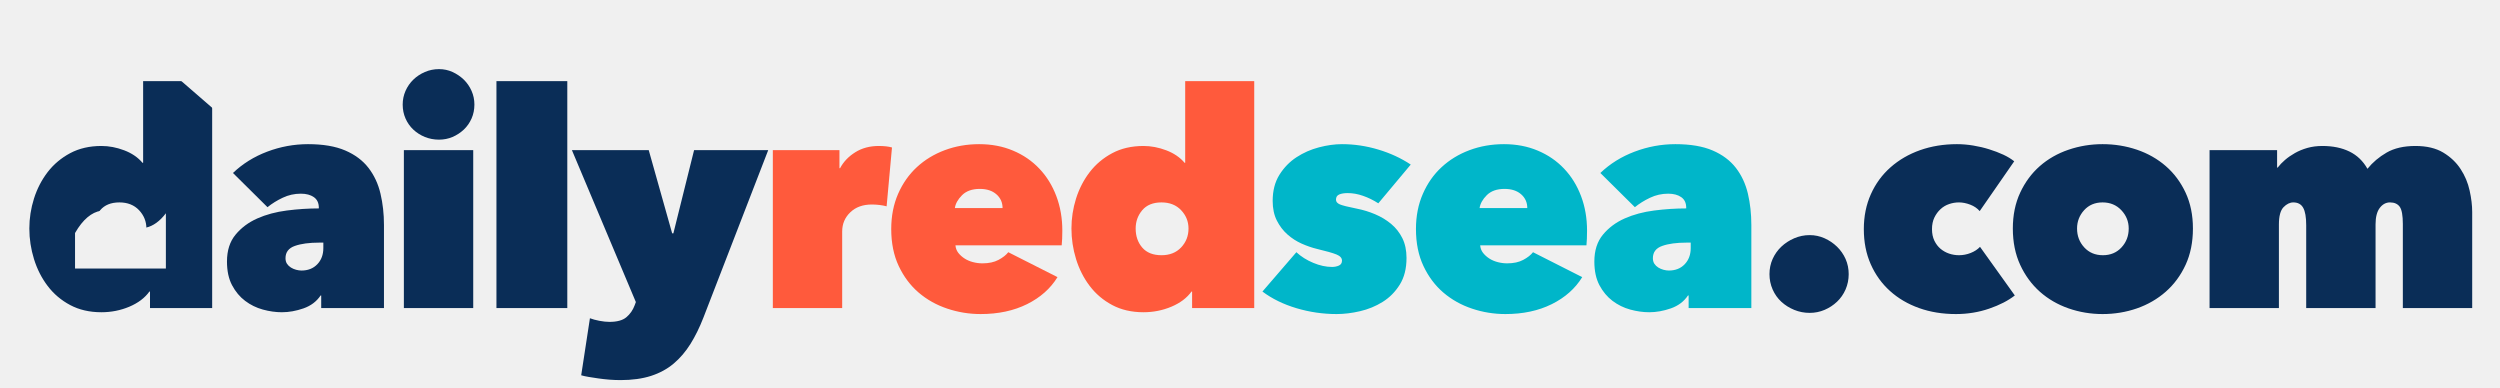
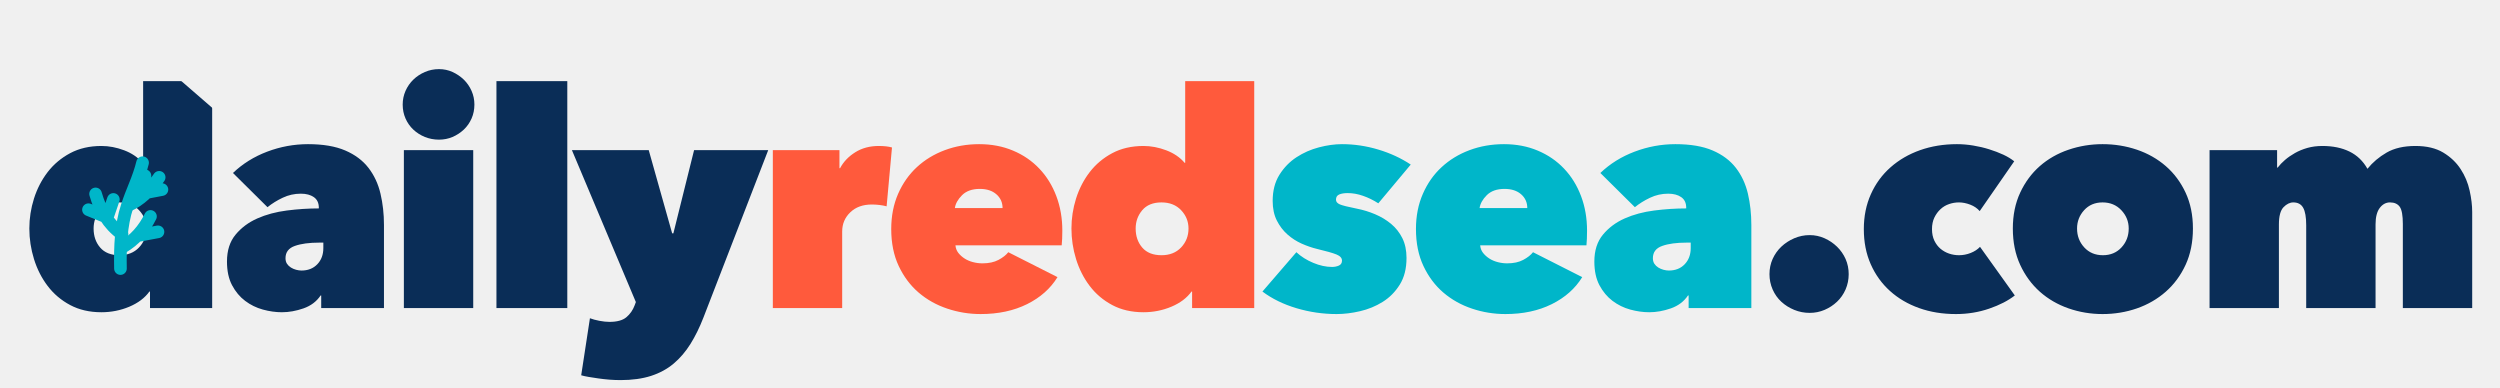
<svg xmlns="http://www.w3.org/2000/svg" viewBox="0 0 633 98" role="img" aria-labelledby="title">
  <defs>
    <mask id="opening-d-cut">
      <rect width="100%" height="100%" fill="#fff" />
      <path d="M43 18H58V31Z" fill="#000" />
-       <path d="M19 59 C23 52, 28 52, 32 56 C35 59, 39 58, 42 54 L42 68 L19 68 Z" fill="#000" />
    </mask>
  </defs>
  <path fill="#0A2D57" mask="url(#opening-d-cut)" d="M7.43 57.86 Q7.43 53.98 8.61 50.26 Q9.79 46.54 12.07 43.57 Q14.35 40.61 17.77 38.78 Q21.19 36.96 25.67 36.96 Q28.56 36.96 31.45 38.06 Q34.34 39.16 36.08 41.22 L36.24 41.22 L36.24 20.54 L53.72 20.54 L53.72 78.00 L37.98 78.00 L37.98 73.82 L37.83 73.82 Q36.08 76.25 32.74 77.66 Q29.40 79.06 25.67 79.06 Q21.19 79.06 17.77 77.24 Q14.35 75.42 12.07 72.41 Q9.79 69.41 8.61 65.61 Q7.43 61.81 7.43 57.86 Z M23.70 57.86 Q23.70 60.75 25.37 62.69 Q27.04 64.62 30.23 64.62 Q33.35 64.62 35.21 62.65 Q37.07 60.67 37.07 57.86 Q37.07 55.20 35.21 53.22 Q33.35 51.25 30.23 51.25 Q27.04 51.25 25.37 53.22 Q23.70 55.20 23.70 57.86 Z M80.88 61.43 Q77.00 61.43 74.65 62.27 Q72.29 63.10 72.29 65.38 Q72.29 66.22 72.67 66.79 Q73.05 67.36 73.66 67.74 Q74.27 68.12 74.99 68.31 Q75.71 68.50 76.32 68.50 Q78.83 68.50 80.35 66.90 Q81.87 65.31 81.87 62.80 L81.87 61.43 Z M80.73 52.62 Q80.73 50.79 79.47 49.92 Q78.22 49.04 76.17 49.04 Q73.73 49.04 71.57 50.07 Q69.40 51.10 67.73 52.46 L58.99 43.80 Q62.64 40.30 67.65 38.40 Q72.67 36.50 77.99 36.50 Q83.69 36.50 87.41 38.10 Q91.14 39.70 93.30 42.51 Q95.47 45.32 96.34 49.04 Q97.22 52.77 97.22 56.95 L97.22 78.00 L81.33 78.00 L81.33 74.81 L81.18 74.81 Q79.66 77.09 76.85 78.08 Q74.04 79.06 71.38 79.06 Q69.02 79.06 66.55 78.38 Q64.08 77.70 62.07 76.18 Q60.05 74.66 58.76 72.22 Q57.47 69.79 57.47 66.22 Q57.47 62.04 59.64 59.42 Q61.80 56.80 65.15 55.31 Q68.49 53.83 72.63 53.30 Q76.77 52.77 80.73 52.77 Z M102.26 38.02 L119.82 38.02 L119.82 78.00 L102.26 78.00 Z M101.96 26.47 Q101.96 24.65 102.68 23.01 Q103.40 21.38 104.66 20.16 Q105.91 18.95 107.58 18.23 Q109.26 17.50 111.16 17.50 Q112.98 17.50 114.58 18.23 Q116.17 18.95 117.43 20.16 Q118.68 21.38 119.40 23.01 Q120.12 24.65 120.12 26.47 Q120.12 28.37 119.40 30.01 Q118.68 31.64 117.43 32.82 Q116.17 34.00 114.58 34.68 Q112.98 35.36 111.16 35.36 Q109.26 35.36 107.58 34.68 Q105.91 34.00 104.66 32.82 Q103.40 31.64 102.68 30.01 Q101.96 28.37 101.96 26.47 Z M125.70 20.54 L143.64 20.54 L143.64 78.00 L125.70 78.00 Z M161.00 76.48 L144.81 38.02 L164.26 38.02 L170.19 59.08 L170.50 59.08 L175.74 38.02 L194.51 38.02 L178.10 80.43 Q176.65 84.16 174.83 87.08 Q173.00 90.01 170.57 92.06 Q168.14 94.11 164.83 95.18 Q161.53 96.24 157.12 96.24 Q155.75 96.24 154.31 96.13 Q152.86 96.01 151.53 95.82 Q150.20 95.63 149.06 95.44 Q147.92 95.25 147.16 95.02 L149.37 80.58 Q150.36 80.96 151.76 81.23 Q153.17 81.50 154.31 81.50 Q157.20 81.50 158.60 80.32 Q160.01 79.14 160.69 77.32 Z" />
  <path fill="#FF5A3C" d="M195.68 38.02 L212.55 38.02 L212.55 42.58 L212.71 42.58 Q214.00 40.15 216.54 38.56 Q219.09 36.96 222.51 36.96 Q224.56 36.96 225.85 37.34 L224.49 52.24 Q223.65 52.01 222.62 51.89 Q221.60 51.78 220.76 51.78 Q217.34 51.78 215.29 53.76 Q213.24 55.73 213.24 58.62 L213.24 78.00 L195.68 78.00 Z M253.85 52.69 Q253.85 50.56 252.29 49.20 Q250.74 47.83 248.08 47.83 Q245.19 47.83 243.59 49.42 Q242.00 51.02 241.77 52.69 Z M268.98 58.39 Q268.98 59.38 268.94 60.41 Q268.90 61.43 268.82 62.12 L241.92 62.12 Q242.00 63.18 242.64 64.02 Q243.29 64.85 244.24 65.46 Q245.19 66.07 246.37 66.37 Q247.54 66.68 248.76 66.68 Q251.19 66.68 252.83 65.80 Q254.46 64.93 255.30 63.86 L267.76 70.17 Q265.10 74.50 260.05 77.01 Q254.99 79.52 248.30 79.52 Q243.97 79.52 239.87 78.15 Q235.76 76.78 232.61 74.09 Q229.46 71.39 227.56 67.36 Q225.66 63.33 225.66 58.01 Q225.66 53.07 227.40 49.08 Q229.15 45.09 232.15 42.32 Q235.16 39.54 239.22 38.02 Q243.29 36.50 247.92 36.50 Q252.64 36.50 256.51 38.14 Q260.39 39.77 263.16 42.70 Q265.94 45.62 267.46 49.65 Q268.98 53.68 268.98 58.39 Z M271.29 57.86 Q271.29 53.98 272.46 50.26 Q273.64 46.54 275.92 43.57 Q278.20 40.61 281.62 38.78 Q285.04 36.96 289.53 36.96 Q292.41 36.96 295.30 38.06 Q298.19 39.16 299.94 41.22 L300.09 41.22 L300.09 20.54 L317.57 20.54 L317.57 78.00 L301.84 78.00 L301.84 73.82 L301.69 73.82 Q299.94 76.25 296.59 77.66 Q293.25 79.06 289.53 79.06 Q285.04 79.06 281.62 77.24 Q278.20 75.42 275.92 72.41 Q273.64 69.41 272.46 65.61 Q271.29 61.81 271.29 57.86 Z M287.55 57.86 Q287.55 60.75 289.22 62.69 Q290.89 64.62 294.09 64.62 Q297.20 64.62 299.06 62.65 Q300.93 60.67 300.93 57.86 Q300.93 55.20 299.06 53.22 Q297.20 51.25 294.09 51.25 Q290.89 51.25 289.22 53.22 Q287.55 55.20 287.55 57.86 Z" />
  <path fill="#00B6C9" d="M356.13 65.31 Q356.13 69.34 354.42 72.07 Q352.71 74.81 350.09 76.44 Q347.47 78.08 344.35 78.80 Q341.24 79.52 338.42 79.52 Q333.26 79.52 328.28 78.04 Q323.30 76.56 319.65 73.82 L328.24 63.86 Q330.06 65.54 332.53 66.56 Q335.00 67.59 337.28 67.59 Q338.20 67.59 338.99 67.25 Q339.79 66.90 339.79 65.99 Q339.79 65.00 338.39 64.43 Q336.98 63.86 333.48 63.03 Q331.58 62.57 329.61 61.70 Q327.63 60.82 326.00 59.38 Q324.36 57.94 323.30 55.85 Q322.24 53.76 322.24 50.87 Q322.24 46.99 323.95 44.26 Q325.66 41.52 328.28 39.81 Q330.90 38.10 333.98 37.30 Q337.06 36.50 339.79 36.50 Q344.43 36.50 348.99 37.87 Q353.55 39.24 357.20 41.67 L348.99 51.48 Q347.09 50.26 345.11 49.58 Q343.14 48.89 341.24 48.89 Q339.94 48.89 339.11 49.23 Q338.27 49.58 338.27 50.56 Q338.27 51.32 339.22 51.74 Q340.17 52.16 343.59 52.84 Q345.95 53.30 348.19 54.25 Q350.43 55.20 352.22 56.68 Q354.00 58.16 355.07 60.29 Q356.13 62.42 356.13 65.31 Z M386.71 52.69 Q386.71 50.56 385.16 49.20 Q383.60 47.83 380.94 47.83 Q378.05 47.83 376.45 49.42 Q374.86 51.02 374.63 52.69 Z M401.84 58.39 Q401.84 59.38 401.80 60.41 Q401.76 61.43 401.69 62.12 L374.78 62.12 Q374.86 63.18 375.50 64.02 Q376.15 64.85 377.10 65.46 Q378.05 66.07 379.23 66.37 Q380.41 66.68 381.62 66.68 Q384.05 66.68 385.69 65.80 Q387.32 64.93 388.16 63.86 L400.62 70.17 Q397.96 74.50 392.91 77.01 Q387.85 79.52 381.17 79.52 Q376.83 79.52 372.73 78.15 Q368.63 76.78 365.47 74.09 Q362.32 71.39 360.42 67.36 Q358.52 63.33 358.52 58.01 Q358.52 53.07 360.27 49.08 Q362.01 45.09 365.02 42.32 Q368.02 39.54 372.08 38.02 Q376.15 36.50 380.79 36.50 Q385.50 36.50 389.37 38.14 Q393.25 39.77 396.02 42.70 Q398.80 45.62 400.32 49.65 Q401.84 53.68 401.84 58.39 Z M427.10 61.43 Q423.22 61.43 420.87 62.27 Q418.51 63.10 418.51 65.38 Q418.51 66.22 418.89 66.79 Q419.27 67.36 419.88 67.74 Q420.49 68.12 421.21 68.31 Q421.93 68.50 422.54 68.50 Q425.05 68.50 426.57 66.90 Q428.09 65.31 428.09 62.80 L428.09 61.43 Z M426.95 52.62 Q426.95 50.79 425.69 49.92 Q424.44 49.04 422.39 49.04 Q419.96 49.04 417.79 50.07 Q415.62 51.10 413.95 52.46 L405.21 43.80 Q408.86 40.30 413.88 38.40 Q418.89 36.50 424.21 36.50 Q429.91 36.50 433.64 38.10 Q437.36 39.70 439.53 42.51 Q441.69 45.32 442.57 49.04 Q443.44 52.77 443.44 56.95 L443.44 78.00 L427.56 78.00 L427.56 74.81 L427.40 74.81 Q425.88 77.09 423.07 78.08 Q420.26 79.06 417.60 79.06 Q415.24 79.06 412.77 78.38 Q410.30 77.70 408.29 76.18 Q406.28 74.66 404.98 72.22 Q403.69 69.79 403.69 66.22 Q403.69 62.04 405.86 59.42 Q408.02 56.80 411.37 55.31 Q414.71 53.83 418.85 53.30 Q423.00 52.77 426.95 52.77 Z" />
  <path fill="#0A2D57" d="M448.03 69.41 Q448.03 67.36 448.83 65.57 Q449.63 63.79 451.03 62.46 Q452.44 61.13 454.30 60.33 Q456.16 59.53 458.21 59.53 Q460.19 59.53 461.98 60.33 Q463.76 61.13 465.13 62.46 Q466.50 63.79 467.30 65.57 Q468.09 67.36 468.09 69.41 Q468.09 71.46 467.30 73.29 Q466.50 75.11 465.13 76.40 Q463.76 77.70 461.98 78.46 Q460.19 79.22 458.21 79.22 Q456.16 79.22 454.30 78.46 Q452.44 77.70 451.03 76.40 Q449.63 75.11 448.83 73.29 Q448.03 71.46 448.03 69.41 Z M495.26 79.52 Q490.16 79.52 485.91 78.00 Q481.65 76.48 478.54 73.67 Q475.42 70.86 473.67 66.90 Q471.92 62.95 471.92 58.01 Q471.92 53.15 473.71 49.16 Q475.50 45.17 478.69 42.36 Q481.88 39.54 486.17 38.02 Q490.47 36.50 495.48 36.50 Q497.54 36.50 499.63 36.85 Q501.72 37.19 503.65 37.80 Q505.59 38.40 507.23 39.16 Q508.86 39.92 510.00 40.84 L501.26 53.45 Q500.35 52.39 498.87 51.82 Q497.38 51.25 496.02 51.25 Q494.72 51.25 493.51 51.67 Q492.29 52.08 491.34 52.96 Q490.39 53.83 489.78 55.09 Q489.18 56.34 489.18 58.01 Q489.18 59.68 489.78 60.94 Q490.39 62.19 491.34 62.99 Q492.29 63.79 493.51 64.21 Q494.72 64.62 496.02 64.62 Q497.54 64.62 498.98 64.05 Q500.42 63.48 501.34 62.50 L510.15 74.81 Q507.64 76.78 503.65 78.15 Q499.66 79.52 495.26 79.52 Z M555.25 57.86 Q555.25 63.03 553.39 67.06 Q551.53 71.08 548.37 73.86 Q545.22 76.63 541.08 78.08 Q536.93 79.52 532.37 79.52 Q527.89 79.52 523.75 78.08 Q519.61 76.63 516.49 73.86 Q513.37 71.08 511.51 67.06 Q509.65 63.03 509.65 57.86 Q509.65 52.77 511.51 48.78 Q513.37 44.79 516.49 42.05 Q519.61 39.32 523.75 37.91 Q527.89 36.50 532.37 36.50 Q536.93 36.50 541.08 37.91 Q545.22 39.32 548.37 42.05 Q551.53 44.79 553.39 48.78 Q555.25 52.77 555.25 57.86 Z M532.37 51.25 Q529.49 51.25 527.70 53.22 Q525.91 55.20 525.91 57.86 Q525.91 60.67 527.74 62.65 Q529.56 64.62 532.45 64.62 Q535.34 64.62 537.16 62.65 Q538.99 60.67 538.99 57.86 Q538.99 55.20 537.12 53.22 Q535.26 51.25 532.37 51.25 Z M583.93 78.00 L583.93 57.02 Q583.93 53.98 583.17 52.62 Q582.41 51.25 580.66 51.25 Q579.37 51.25 578.19 52.46 Q577.02 53.68 577.02 56.80 L577.02 78.00 L559.46 78.00 L559.46 38.02 L576.56 38.02 L576.56 42.43 L576.71 42.43 Q577.47 41.44 578.57 40.49 Q579.68 39.54 581.08 38.75 Q582.49 37.95 584.24 37.45 Q585.98 36.96 588.04 36.96 Q591.99 36.96 594.88 38.37 Q597.76 39.77 599.44 42.74 Q601.41 40.30 604.30 38.63 Q607.19 36.96 611.60 36.96 Q615.85 36.96 618.63 38.63 Q621.40 40.30 623.03 42.81 Q624.67 45.32 625.31 48.25 Q625.96 51.17 625.96 53.68 L625.96 78.00 L608.40 78.00 L608.40 56.72 Q608.40 53.45 607.61 52.35 Q606.81 51.25 605.14 51.25 Q603.62 51.25 602.55 52.65 Q601.49 54.06 601.49 56.80 L601.49 78.00 Z" />
+   <g fill="none" stroke="#00B6C9" stroke-width="3.2" stroke-linecap="round" stroke-linejoin="round">
+     <path d="M30.5 68 C30.4 62.3 30.6 57.1 32.2 52.2 C33.4 48.4 35.1 45.3 36.1 41.2" />
+     <path d="M30.9 59.3 C27.4 56.8 25.4 53.3 24.2 49.1 M26.8 54.9 L22.4 53.1 M27.1 55.2 L28.7 50.5" />
+     <path d="M32.5 52 C35.4 50.7 38 48.3 40.3 44.9 M36.6 48.9 L36.7 44.5 M36.8 48.8 L41 48" />
+     <path d="M31 62.6 C34.1 60.8 36.4 58.2 38.1 54.8 M35.2 59.6 L40 58.7" />
+   </g>
</svg>
